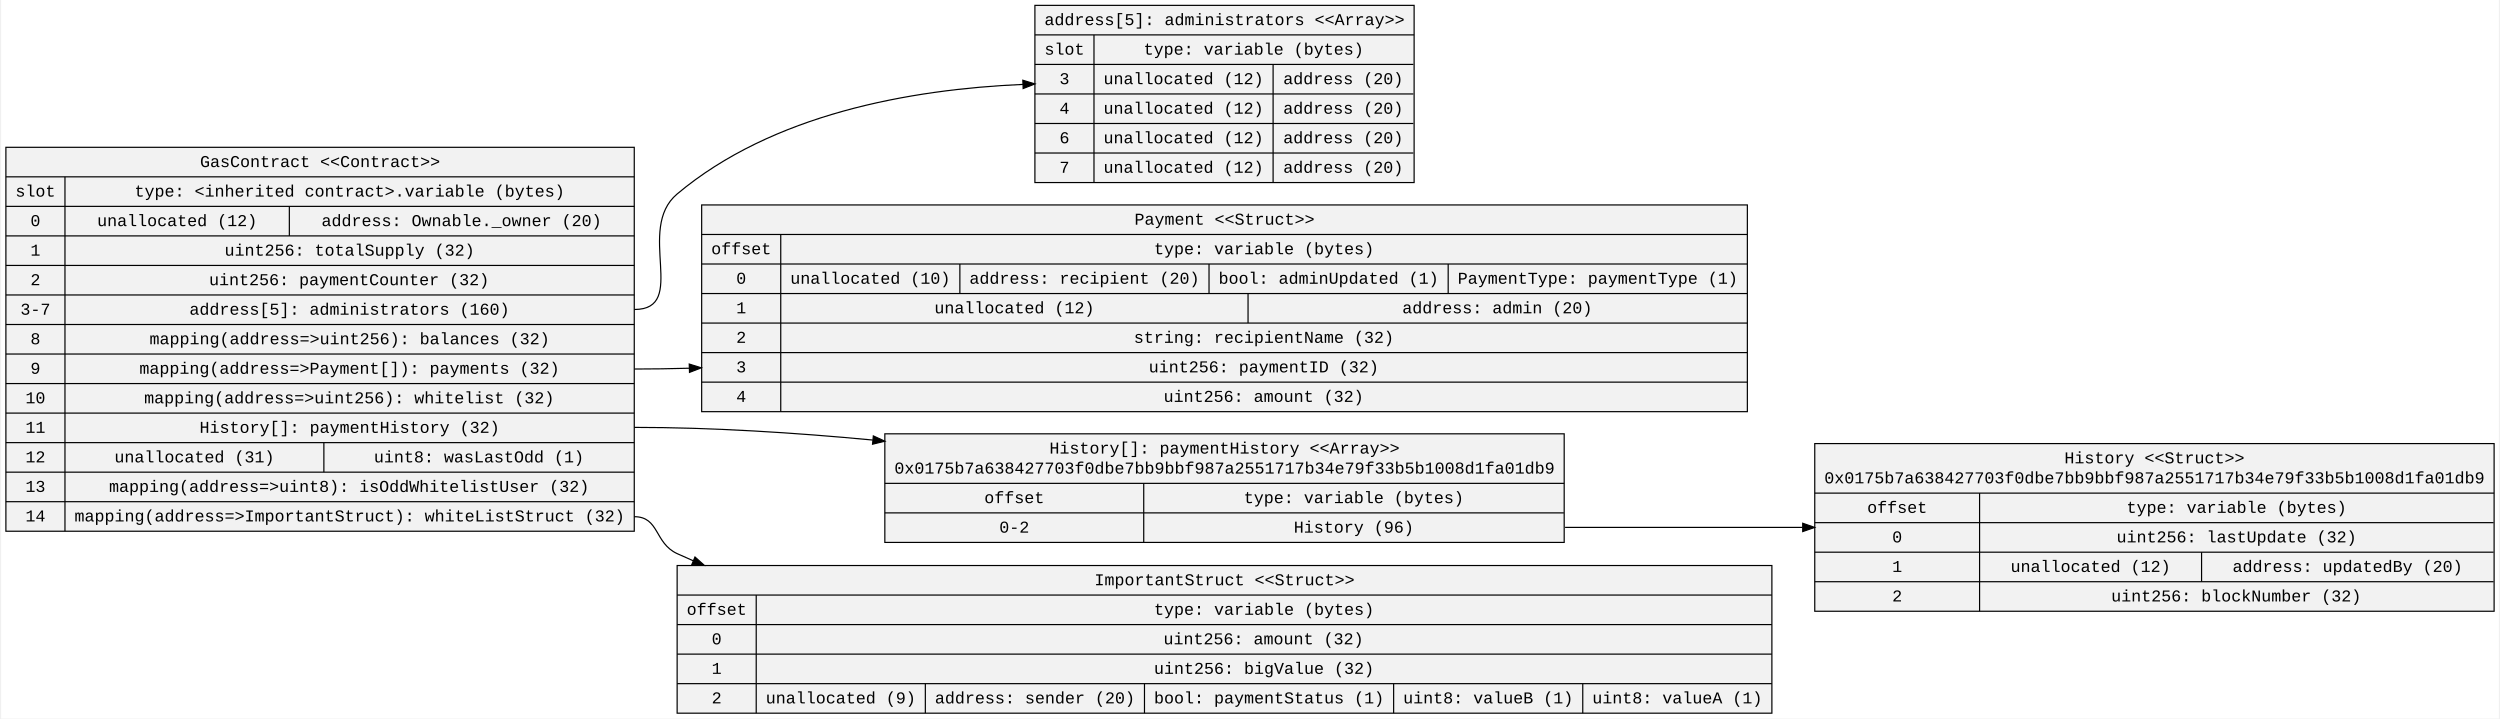
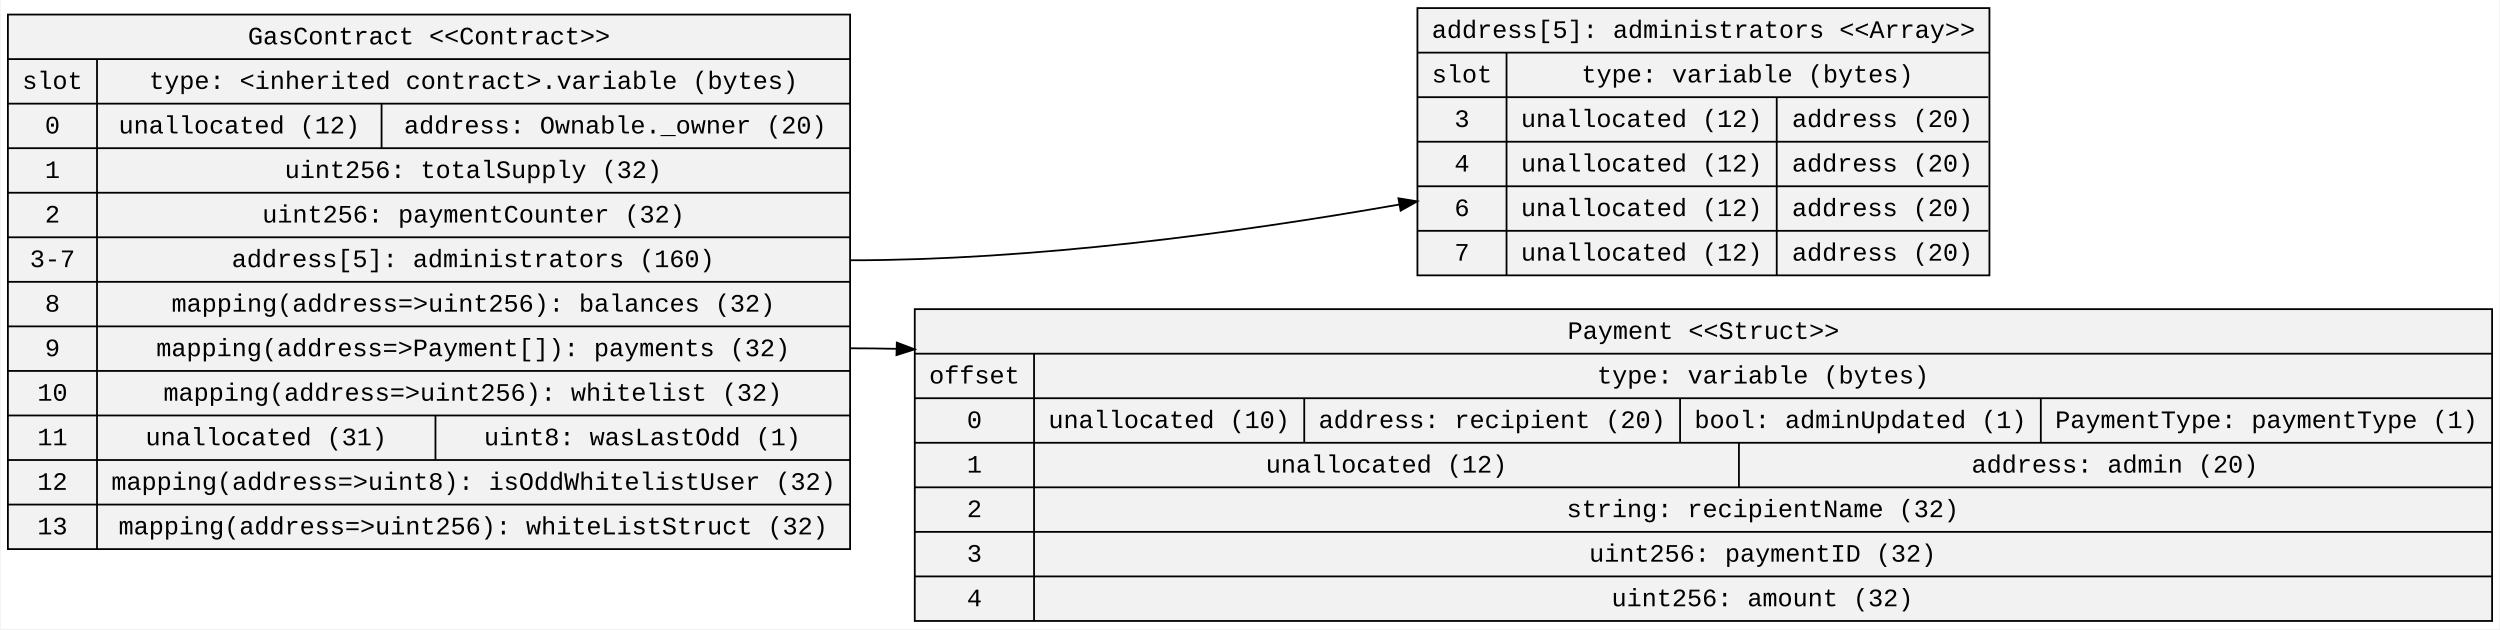
- <svg xmlns="http://www.w3.org/2000/svg" width="2098pt" height="603pt" viewBox="0.00 0.00 2097.50 603.40">
-   <g id="graph0" class="graph" transform="scale(1 1) rotate(0) translate(4 599.4)">
-     <polygon fill="white" stroke="transparent" points="-4,4 -4,-599.4 2093.5,-599.4 2093.5,4 -4,4" />
+ <svg xmlns="http://www.w3.org/2000/svg" width="1391pt" height="350pt" viewBox="0.00 0.00 1391.00 350.20">
+   <g id="graph0" class="graph" transform="scale(1 1) rotate(0) translate(4 346.2)">
+     <polygon fill="white" stroke="transparent" points="-4,4 -4,-346.2 1387,-346.2 1387,4 -4,4" />
    <g id="node1" class="node">
-       <polygon fill="#f2f2f2" stroke="black" points="0,-153.3 0,-475.7 527.68,-475.7 527.68,-153.3 0,-153.3" />
-       <text text-anchor="middle" x="263.84" y="-459.1" font-family="Courier New" font-size="14.00">GasContract &lt;&lt;Contract&gt;&gt;</text>
-       <polyline fill="none" stroke="black" points="0,-450.9 527.68,-450.9 " />
-       <text text-anchor="middle" x="24.8" y="-434.3" font-family="Courier New" font-size="14.00">slot</text>
-       <polyline fill="none" stroke="black" points="0,-426.1 49.61,-426.1 " />
-       <text text-anchor="middle" x="24.8" y="-409.5" font-family="Courier New" font-size="14.00">0</text>
-       <polyline fill="none" stroke="black" points="0,-401.3 49.61,-401.3 " />
-       <text text-anchor="middle" x="24.8" y="-384.7" font-family="Courier New" font-size="14.00">1</text>
-       <polyline fill="none" stroke="black" points="0,-376.5 49.61,-376.5 " />
-       <text text-anchor="middle" x="24.8" y="-359.9" font-family="Courier New" font-size="14.00">2</text>
-       <polyline fill="none" stroke="black" points="0,-351.7 49.61,-351.7 " />
-       <text text-anchor="middle" x="24.8" y="-335.1" font-family="Courier New" font-size="14.00">3-7</text>
-       <polyline fill="none" stroke="black" points="0,-326.9 49.61,-326.9 " />
-       <text text-anchor="middle" x="24.8" y="-310.3" font-family="Courier New" font-size="14.00">8</text>
-       <polyline fill="none" stroke="black" points="0,-302.1 49.61,-302.1 " />
-       <text text-anchor="middle" x="24.8" y="-285.5" font-family="Courier New" font-size="14.00">9</text>
-       <polyline fill="none" stroke="black" points="0,-277.3 49.61,-277.3 " />
-       <text text-anchor="middle" x="24.8" y="-260.7" font-family="Courier New" font-size="14.00">10</text>
-       <polyline fill="none" stroke="black" points="0,-252.5 49.61,-252.5 " />
-       <text text-anchor="middle" x="24.8" y="-235.9" font-family="Courier New" font-size="14.00">11</text>
-       <polyline fill="none" stroke="black" points="0,-227.7 49.61,-227.7 " />
-       <text text-anchor="middle" x="24.8" y="-211.1" font-family="Courier New" font-size="14.00">12</text>
-       <polyline fill="none" stroke="black" points="0,-202.9 49.61,-202.9 " />
-       <text text-anchor="middle" x="24.8" y="-186.3" font-family="Courier New" font-size="14.00">13</text>
-       <polyline fill="none" stroke="black" points="0,-178.1 49.61,-178.1 " />
-       <text text-anchor="middle" x="24.8" y="-161.5" font-family="Courier New" font-size="14.00">14</text>
-       <polyline fill="none" stroke="black" points="49.61,-153.3 49.61,-450.9 " />
-       <text text-anchor="middle" x="288.64" y="-434.3" font-family="Courier New" font-size="14.00">type: &lt;inherited contract&gt;.variable (bytes)</text>
-       <polyline fill="none" stroke="black" points="49.61,-426.1 527.68,-426.1 " />
-       <text text-anchor="middle" x="143.82" y="-409.5" font-family="Courier New" font-size="14.00">unallocated (12)</text>
-       <polyline fill="none" stroke="black" points="238.03,-401.3 238.03,-426.1 " />
-       <text text-anchor="middle" x="382.65" y="-409.5" font-family="Courier New" font-size="14.00">address: Ownable._owner (20)</text>
-       <polyline fill="none" stroke="black" points="49.61,-401.3 527.68,-401.3 " />
-       <text text-anchor="middle" x="288.62" y="-384.7" font-family="Courier New" font-size="14.00">uint256: totalSupply (32)</text>
-       <polyline fill="none" stroke="black" points="49.61,-376.5 527.68,-376.5 " />
-       <text text-anchor="middle" x="288.22" y="-359.9" font-family="Courier New" font-size="14.00">uint256: paymentCounter (32)</text>
-       <polyline fill="none" stroke="black" points="49.61,-351.7 527.68,-351.7 " />
-       <text text-anchor="middle" x="288.53" y="-335.1" font-family="Courier New" font-size="14.00">address[5]: administrators (160)</text>
-       <polyline fill="none" stroke="black" points="49.61,-326.9 527.68,-326.9 " />
-       <text text-anchor="middle" x="288.63" y="-310.3" font-family="Courier New" font-size="14.00">mapping(address=&gt;uint256): balances (32)</text>
-       <polyline fill="none" stroke="black" points="49.61,-302.1 527.68,-302.1 " />
-       <text text-anchor="middle" x="288.53" y="-285.5" font-family="Courier New" font-size="14.00">mapping(address=&gt;Payment[]): payments (32)</text>
-       <polyline fill="none" stroke="black" points="49.61,-277.3 527.68,-277.3 " />
-       <text text-anchor="middle" x="288.33" y="-260.7" font-family="Courier New" font-size="14.00">mapping(address=&gt;uint256): whitelist (32)</text>
-       <polyline fill="none" stroke="black" points="49.61,-252.5 527.68,-252.5 " />
-       <text text-anchor="middle" x="288.63" y="-235.9" font-family="Courier New" font-size="14.00">History[]: paymentHistory (32)</text>
-       <polyline fill="none" stroke="black" points="49.61,-227.7 527.68,-227.7 " />
-       <text text-anchor="middle" x="158.32" y="-211.1" font-family="Courier New" font-size="14.00">unallocated (31)</text>
-       <polyline fill="none" stroke="black" points="267.03,-202.9 267.03,-227.7 " />
-       <text text-anchor="middle" x="397.24" y="-211.1" font-family="Courier New" font-size="14.00">uint8: wasLastOdd (1)</text>
-       <polyline fill="none" stroke="black" points="49.61,-202.9 527.68,-202.9 " />
-       <text text-anchor="middle" x="288.24" y="-186.3" font-family="Courier New" font-size="14.00">mapping(address=&gt;uint8): isOddWhitelistUser (32)</text>
-       <polyline fill="none" stroke="black" points="49.61,-178.1 527.68,-178.1 " />
-       <text text-anchor="middle" x="288.64" y="-161.5" font-family="Courier New" font-size="14.00">mapping(address=&gt;ImportantStruct): whiteListStruct (32)</text>
+       <polygon fill="#f2f2f2" stroke="black" points="0,-40.5 0,-338.1 468.87,-338.1 468.87,-40.5 0,-40.5" />
+       <text text-anchor="middle" x="234.44" y="-321.5" font-family="Courier New" font-size="14.00">GasContract &lt;&lt;Contract&gt;&gt;</text>
+       <polyline fill="none" stroke="black" points="0,-313.3 468.87,-313.3 " />
+       <text text-anchor="middle" x="24.8" y="-296.7" font-family="Courier New" font-size="14.00">slot</text>
+       <polyline fill="none" stroke="black" points="0,-288.5 49.61,-288.5 " />
+       <text text-anchor="middle" x="24.8" y="-271.9" font-family="Courier New" font-size="14.00">0</text>
+       <polyline fill="none" stroke="black" points="0,-263.7 49.61,-263.7 " />
+       <text text-anchor="middle" x="24.8" y="-247.1" font-family="Courier New" font-size="14.00">1</text>
+       <polyline fill="none" stroke="black" points="0,-238.9 49.61,-238.9 " />
+       <text text-anchor="middle" x="24.8" y="-222.3" font-family="Courier New" font-size="14.00">2</text>
+       <polyline fill="none" stroke="black" points="0,-214.1 49.61,-214.1 " />
+       <text text-anchor="middle" x="24.8" y="-197.5" font-family="Courier New" font-size="14.00">3-7</text>
+       <polyline fill="none" stroke="black" points="0,-189.3 49.61,-189.3 " />
+       <text text-anchor="middle" x="24.8" y="-172.7" font-family="Courier New" font-size="14.00">8</text>
+       <polyline fill="none" stroke="black" points="0,-164.5 49.61,-164.5 " />
+       <text text-anchor="middle" x="24.8" y="-147.9" font-family="Courier New" font-size="14.00">9</text>
+       <polyline fill="none" stroke="black" points="0,-139.7 49.61,-139.7 " />
+       <text text-anchor="middle" x="24.8" y="-123.1" font-family="Courier New" font-size="14.00">10</text>
+       <polyline fill="none" stroke="black" points="0,-114.9 49.61,-114.9 " />
+       <text text-anchor="middle" x="24.8" y="-98.3" font-family="Courier New" font-size="14.00">11</text>
+       <polyline fill="none" stroke="black" points="0,-90.1 49.61,-90.1 " />
+       <text text-anchor="middle" x="24.8" y="-73.5" font-family="Courier New" font-size="14.00">12</text>
+       <polyline fill="none" stroke="black" points="0,-65.3 49.61,-65.3 " />
+       <text text-anchor="middle" x="24.8" y="-48.7" font-family="Courier New" font-size="14.00">13</text>
+       <polyline fill="none" stroke="black" points="49.61,-40.5 49.61,-313.3 " />
+       <text text-anchor="middle" x="259.24" y="-296.7" font-family="Courier New" font-size="14.00">type: &lt;inherited contract&gt;.variable (bytes)</text>
+       <polyline fill="none" stroke="black" points="49.61,-288.5 468.87,-288.5 " />
+       <text text-anchor="middle" x="128.82" y="-271.9" font-family="Courier New" font-size="14.00">unallocated (12)</text>
+       <polyline fill="none" stroke="black" points="208.03,-263.7 208.03,-288.5 " />
+       <text text-anchor="middle" x="338.15" y="-271.9" font-family="Courier New" font-size="14.00">address: Ownable._owner (20)</text>
+       <polyline fill="none" stroke="black" points="49.61,-263.7 468.87,-263.7 " />
+       <text text-anchor="middle" x="259.12" y="-247.1" font-family="Courier New" font-size="14.00">uint256: totalSupply (32)</text>
+       <polyline fill="none" stroke="black" points="49.61,-238.9 468.87,-238.9 " />
+       <text text-anchor="middle" x="259.22" y="-222.3" font-family="Courier New" font-size="14.00">uint256: paymentCounter (32)</text>
+       <polyline fill="none" stroke="black" points="49.61,-214.1 468.87,-214.1 " />
+       <text text-anchor="middle" x="259.03" y="-197.5" font-family="Courier New" font-size="14.00">address[5]: administrators (160)</text>
+       <polyline fill="none" stroke="black" points="49.61,-189.3 468.87,-189.3 " />
+       <text text-anchor="middle" x="259.13" y="-172.7" font-family="Courier New" font-size="14.00">mapping(address=&gt;uint256): balances (32)</text>
+       <polyline fill="none" stroke="black" points="49.61,-164.5 468.87,-164.5 " />
+       <text text-anchor="middle" x="259.03" y="-147.9" font-family="Courier New" font-size="14.00">mapping(address=&gt;Payment[]): payments (32)</text>
+       <polyline fill="none" stroke="black" points="49.61,-139.7 468.87,-139.7 " />
+       <text text-anchor="middle" x="258.83" y="-123.1" font-family="Courier New" font-size="14.00">mapping(address=&gt;uint256): whitelist (32)</text>
+       <polyline fill="none" stroke="black" points="49.61,-114.9 468.87,-114.9 " />
+       <text text-anchor="middle" x="143.82" y="-98.3" font-family="Courier New" font-size="14.00">unallocated (31)</text>
+       <polyline fill="none" stroke="black" points="238.03,-90.1 238.03,-114.9 " />
+       <text text-anchor="middle" x="353.24" y="-98.3" font-family="Courier New" font-size="14.00">uint8: wasLastOdd (1)</text>
+       <polyline fill="none" stroke="black" points="49.61,-90.1 468.87,-90.1 " />
+       <text text-anchor="middle" x="259.24" y="-73.5" font-family="Courier New" font-size="14.00">mapping(address=&gt;uint8): isOddWhitelistUser (32)</text>
+       <polyline fill="none" stroke="black" points="49.61,-65.3 468.87,-65.3 " />
+       <text text-anchor="middle" x="259.04" y="-48.7" font-family="Courier New" font-size="14.00">mapping(address=&gt;uint256): whiteListStruct (32)</text>
    </g>
    <g id="node2" class="node">
-       <polygon fill="#f2f2f2" stroke="black" points="864.12,-446.1 864.12,-594.9 1182.57,-594.9 1182.57,-446.1 864.12,-446.1" />
-       <text text-anchor="middle" x="1023.35" y="-578.3" font-family="Courier New" font-size="14.00">address[5]: administrators &lt;&lt;Array&gt;&gt;</text>
-       <polyline fill="none" stroke="black" points="864.12,-570.1 1182.57,-570.1 " />
-       <text text-anchor="middle" x="888.93" y="-553.5" font-family="Courier New" font-size="14.00">slot</text>
-       <polyline fill="none" stroke="black" points="864.12,-545.3 913.73,-545.3 " />
-       <text text-anchor="middle" x="888.93" y="-528.7" font-family="Courier New" font-size="14.00">3</text>
-       <polyline fill="none" stroke="black" points="864.12,-520.5 913.73,-520.5 " />
-       <text text-anchor="middle" x="888.93" y="-503.9" font-family="Courier New" font-size="14.00">4</text>
-       <polyline fill="none" stroke="black" points="864.12,-495.7 913.73,-495.7 " />
-       <text text-anchor="middle" x="888.93" y="-479.1" font-family="Courier New" font-size="14.00">6</text>
-       <polyline fill="none" stroke="black" points="864.12,-470.9 913.73,-470.9 " />
-       <text text-anchor="middle" x="888.93" y="-454.3" font-family="Courier New" font-size="14.00">7</text>
-       <polyline fill="none" stroke="black" points="913.73,-446.1 913.73,-570.1 " />
-       <text text-anchor="middle" x="1047.85" y="-553.5" font-family="Courier New" font-size="14.00">type: variable (bytes)</text>
-       <polyline fill="none" stroke="black" points="913.73,-545.3 1181.97,-545.3 " />
-       <text text-anchor="middle" x="988.94" y="-528.7" font-family="Courier New" font-size="14.00">unallocated (12)</text>
-       <polyline fill="none" stroke="black" points="1064.15,-520.5 1064.15,-545.3 " />
-       <text text-anchor="middle" x="1123.06" y="-528.7" font-family="Courier New" font-size="14.00">address (20)</text>
-       <polyline fill="none" stroke="black" points="913.73,-520.5 1181.97,-520.5 " />
-       <text text-anchor="middle" x="988.94" y="-503.9" font-family="Courier New" font-size="14.00">unallocated (12)</text>
-       <polyline fill="none" stroke="black" points="1064.15,-495.7 1064.15,-520.5 " />
-       <text text-anchor="middle" x="1123.06" y="-503.9" font-family="Courier New" font-size="14.00">address (20)</text>
-       <polyline fill="none" stroke="black" points="913.73,-495.7 1181.97,-495.7 " />
-       <text text-anchor="middle" x="988.94" y="-479.1" font-family="Courier New" font-size="14.00">unallocated (12)</text>
-       <polyline fill="none" stroke="black" points="1064.15,-470.9 1064.15,-495.7 " />
-       <text text-anchor="middle" x="1123.06" y="-479.1" font-family="Courier New" font-size="14.00">address (20)</text>
-       <polyline fill="none" stroke="black" points="913.73,-470.9 1181.97,-470.9 " />
-       <text text-anchor="middle" x="988.94" y="-454.3" font-family="Courier New" font-size="14.00">unallocated (12)</text>
-       <polyline fill="none" stroke="black" points="1064.15,-446.1 1064.15,-470.9 " />
-       <text text-anchor="middle" x="1123.06" y="-454.3" font-family="Courier New" font-size="14.00">address (20)</text>
+       <polygon fill="#f2f2f2" stroke="black" points="784.71,-192.9 784.71,-341.7 1103.16,-341.7 1103.16,-192.9 784.71,-192.9" />
+       <text text-anchor="middle" x="943.94" y="-325.1" font-family="Courier New" font-size="14.00">address[5]: administrators &lt;&lt;Array&gt;&gt;</text>
+       <polyline fill="none" stroke="black" points="784.71,-316.9 1103.16,-316.9 " />
+       <text text-anchor="middle" x="809.51" y="-300.3" font-family="Courier New" font-size="14.00">slot</text>
+       <polyline fill="none" stroke="black" points="784.71,-292.1 834.32,-292.1 " />
+       <text text-anchor="middle" x="809.51" y="-275.5" font-family="Courier New" font-size="14.00">3</text>
+       <polyline fill="none" stroke="black" points="784.71,-267.3 834.32,-267.3 " />
+       <text text-anchor="middle" x="809.51" y="-250.7" font-family="Courier New" font-size="14.00">4</text>
+       <polyline fill="none" stroke="black" points="784.71,-242.5 834.32,-242.5 " />
+       <text text-anchor="middle" x="809.51" y="-225.9" font-family="Courier New" font-size="14.00">6</text>
+       <polyline fill="none" stroke="black" points="784.71,-217.7 834.32,-217.7 " />
+       <text text-anchor="middle" x="809.51" y="-201.1" font-family="Courier New" font-size="14.00">7</text>
+       <polyline fill="none" stroke="black" points="834.32,-192.9 834.32,-316.9 " />
+       <text text-anchor="middle" x="968.44" y="-300.3" font-family="Courier New" font-size="14.00">type: variable (bytes)</text>
+       <polyline fill="none" stroke="black" points="834.32,-292.1 1102.56,-292.1 " />
+       <text text-anchor="middle" x="909.53" y="-275.5" font-family="Courier New" font-size="14.00">unallocated (12)</text>
+       <polyline fill="none" stroke="black" points="984.74,-267.3 984.74,-292.1 " />
+       <text text-anchor="middle" x="1043.65" y="-275.5" font-family="Courier New" font-size="14.00">address (20)</text>
+       <polyline fill="none" stroke="black" points="834.32,-267.3 1102.56,-267.3 " />
+       <text text-anchor="middle" x="909.53" y="-250.7" font-family="Courier New" font-size="14.00">unallocated (12)</text>
+       <polyline fill="none" stroke="black" points="984.74,-242.5 984.74,-267.3 " />
+       <text text-anchor="middle" x="1043.65" y="-250.7" font-family="Courier New" font-size="14.00">address (20)</text>
+       <polyline fill="none" stroke="black" points="834.32,-242.5 1102.56,-242.5 " />
+       <text text-anchor="middle" x="909.53" y="-225.9" font-family="Courier New" font-size="14.00">unallocated (12)</text>
+       <polyline fill="none" stroke="black" points="984.74,-217.7 984.74,-242.5 " />
+       <text text-anchor="middle" x="1043.65" y="-225.9" font-family="Courier New" font-size="14.00">address (20)</text>
+       <polyline fill="none" stroke="black" points="834.32,-217.7 1102.56,-217.7 " />
+       <text text-anchor="middle" x="909.53" y="-201.1" font-family="Courier New" font-size="14.00">unallocated (12)</text>
+       <polyline fill="none" stroke="black" points="984.74,-192.9 984.74,-217.7 " />
+       <text text-anchor="middle" x="1043.65" y="-201.1" font-family="Courier New" font-size="14.00">address (20)</text>
    </g>
    <g id="edge1" class="edge">
-       <path fill="none" stroke="black" d="M527.68,-339.5C573.67,-339.5 528.46,-406.94 563.68,-436.5 643.48,-503.48 758.96,-524.34 854.08,-528.53" />
-       <polygon fill="black" stroke="black" points="853.98,-532.03 864.1,-528.92 854.25,-525.04 853.98,-532.03" />
+       <path fill="none" stroke="black" d="M468.87,-201.3C570.99,-201.3 684.31,-216.51 774.55,-232.33" />
+       <polygon fill="black" stroke="black" points="774.14,-235.81 784.6,-234.11 775.36,-228.92 774.14,-235.81" />
    </g>
    <g id="node3" class="node">
-       <polygon fill="#f2f2f2" stroke="black" points="584.28,-253.7 584.28,-427.3 1462.41,-427.3 1462.41,-253.7 584.28,-253.7" />
-       <text text-anchor="middle" x="1023.35" y="-410.7" font-family="Courier New" font-size="14.00">Payment &lt;&lt;Struct&gt;&gt;</text>
-       <polyline fill="none" stroke="black" points="584.28,-402.5 1462.41,-402.5 " />
-       <text text-anchor="middle" x="617.49" y="-385.9" font-family="Courier New" font-size="14.00">offset</text>
-       <polyline fill="none" stroke="black" points="584.28,-377.7 650.69,-377.7 " />
-       <text text-anchor="middle" x="617.49" y="-361.1" font-family="Courier New" font-size="14.00">0</text>
-       <polyline fill="none" stroke="black" points="584.28,-352.9 650.69,-352.9 " />
-       <text text-anchor="middle" x="617.49" y="-336.3" font-family="Courier New" font-size="14.00">1</text>
-       <polyline fill="none" stroke="black" points="584.28,-328.1 650.69,-328.1 " />
-       <text text-anchor="middle" x="617.49" y="-311.5" font-family="Courier New" font-size="14.00">2</text>
-       <polyline fill="none" stroke="black" points="584.28,-303.3 650.69,-303.3 " />
-       <text text-anchor="middle" x="617.49" y="-286.7" font-family="Courier New" font-size="14.00">3</text>
-       <polyline fill="none" stroke="black" points="584.28,-278.5 650.69,-278.5 " />
-       <text text-anchor="middle" x="617.49" y="-261.9" font-family="Courier New" font-size="14.00">4</text>
-       <polyline fill="none" stroke="black" points="650.69,-253.7 650.69,-402.5 " />
-       <text text-anchor="middle" x="1056.55" y="-385.9" font-family="Courier New" font-size="14.00">type: variable (bytes)</text>
-       <polyline fill="none" stroke="black" points="650.69,-377.7 1462.41,-377.7 " />
-       <text text-anchor="middle" x="725.9" y="-361.1" font-family="Courier New" font-size="14.00">unallocated (10)</text>
-       <polyline fill="none" stroke="black" points="801.11,-352.9 801.11,-377.7 " />
-       <text text-anchor="middle" x="905.73" y="-361.1" font-family="Courier New" font-size="14.00">address: recipient (20)</text>
-       <polyline fill="none" stroke="black" points="1010.34,-352.9 1010.34,-377.7 " />
-       <text text-anchor="middle" x="1110.76" y="-361.1" font-family="Courier New" font-size="14.00">bool: adminUpdated (1)</text>
-       <polyline fill="none" stroke="black" points="1211.17,-352.9 1211.17,-377.7 " />
-       <text text-anchor="middle" x="1336.79" y="-361.1" font-family="Courier New" font-size="14.00">PaymentType: paymentType (1)</text>
-       <polyline fill="none" stroke="black" points="650.69,-352.9 1462.41,-352.9 " />
-       <text text-anchor="middle" x="846.9" y="-336.3" font-family="Courier New" font-size="14.00">unallocated (12)</text>
-       <polyline fill="none" stroke="black" points="1043.11,-328.1 1043.11,-352.9 " />
-       <text text-anchor="middle" x="1252.43" y="-336.3" font-family="Courier New" font-size="14.00">address: admin (20)</text>
-       <polyline fill="none" stroke="black" points="650.69,-328.1 1462.41,-328.1 " />
-       <text text-anchor="middle" x="1056.41" y="-311.5" font-family="Courier New" font-size="14.00">string: recipientName (32)</text>
-       <polyline fill="none" stroke="black" points="650.69,-303.3 1462.41,-303.3 " />
-       <text text-anchor="middle" x="1056.31" y="-286.7" font-family="Courier New" font-size="14.00">uint256: paymentID (32)</text>
-       <polyline fill="none" stroke="black" points="650.69,-278.5 1462.41,-278.5 " />
-       <text text-anchor="middle" x="1056.2" y="-261.9" font-family="Courier New" font-size="14.00">uint256: amount (32)</text>
+       <polygon fill="#f2f2f2" stroke="black" points="504.87,-0.5 504.87,-174.1 1383,-174.1 1383,-0.5 504.87,-0.5" />
+       <text text-anchor="middle" x="943.94" y="-157.5" font-family="Courier New" font-size="14.00">Payment &lt;&lt;Struct&gt;&gt;</text>
+       <polyline fill="none" stroke="black" points="504.87,-149.3 1383,-149.3 " />
+       <text text-anchor="middle" x="538.08" y="-132.7" font-family="Courier New" font-size="14.00">offset</text>
+       <polyline fill="none" stroke="black" points="504.87,-124.5 571.28,-124.5 " />
+       <text text-anchor="middle" x="538.08" y="-107.9" font-family="Courier New" font-size="14.00">0</text>
+       <polyline fill="none" stroke="black" points="504.87,-99.7 571.28,-99.7 " />
+       <text text-anchor="middle" x="538.08" y="-83.1" font-family="Courier New" font-size="14.00">1</text>
+       <polyline fill="none" stroke="black" points="504.87,-74.9 571.28,-74.9 " />
+       <text text-anchor="middle" x="538.08" y="-58.3" font-family="Courier New" font-size="14.00">2</text>
+       <polyline fill="none" stroke="black" points="504.87,-50.1 571.28,-50.1 " />
+       <text text-anchor="middle" x="538.08" y="-33.5" font-family="Courier New" font-size="14.00">3</text>
+       <polyline fill="none" stroke="black" points="504.87,-25.3 571.28,-25.3 " />
+       <text text-anchor="middle" x="538.08" y="-8.7" font-family="Courier New" font-size="14.00">4</text>
+       <polyline fill="none" stroke="black" points="571.28,-0.5 571.28,-149.3 " />
+       <text text-anchor="middle" x="977.14" y="-132.7" font-family="Courier New" font-size="14.00">type: variable (bytes)</text>
+       <polyline fill="none" stroke="black" points="571.28,-124.5 1383,-124.5 " />
+       <text text-anchor="middle" x="646.49" y="-107.9" font-family="Courier New" font-size="14.00">unallocated (10)</text>
+       <polyline fill="none" stroke="black" points="721.7,-99.7 721.7,-124.5 " />
+       <text text-anchor="middle" x="826.32" y="-107.9" font-family="Courier New" font-size="14.00">address: recipient (20)</text>
+       <polyline fill="none" stroke="black" points="930.93,-99.7 930.93,-124.5 " />
+       <text text-anchor="middle" x="1031.35" y="-107.9" font-family="Courier New" font-size="14.00">bool: adminUpdated (1)</text>
+       <polyline fill="none" stroke="black" points="1131.76,-99.7 1131.76,-124.5 " />
+       <text text-anchor="middle" x="1257.38" y="-107.9" font-family="Courier New" font-size="14.00">PaymentType: paymentType (1)</text>
+       <polyline fill="none" stroke="black" points="571.28,-99.7 1383,-99.7 " />
+       <text text-anchor="middle" x="767.49" y="-83.1" font-family="Courier New" font-size="14.00">unallocated (12)</text>
+       <polyline fill="none" stroke="black" points="963.7,-74.9 963.7,-99.7 " />
+       <text text-anchor="middle" x="1173.01" y="-83.1" font-family="Courier New" font-size="14.00">address: admin (20)</text>
+       <polyline fill="none" stroke="black" points="571.28,-74.9 1383,-74.9 " />
+       <text text-anchor="middle" x="977" y="-58.3" font-family="Courier New" font-size="14.00">string: recipientName (32)</text>
+       <polyline fill="none" stroke="black" points="571.28,-50.1 1383,-50.1 " />
+       <text text-anchor="middle" x="976.9" y="-33.5" font-family="Courier New" font-size="14.00">uint256: paymentID (32)</text>
+       <polyline fill="none" stroke="black" points="571.28,-25.3 1383,-25.3 " />
+       <text text-anchor="middle" x="976.79" y="-8.7" font-family="Courier New" font-size="14.00">uint256: amount (32)</text>
    </g>
    <g id="edge2" class="edge">
-       <path fill="none" stroke="black" d="M527.68,-289.5C542.82,-289.5 558.2,-289.74 573.73,-290.18" />
-       <polygon fill="black" stroke="black" points="573.85,-293.69 583.95,-290.51 574.07,-286.69 573.85,-293.69" />
-     </g>
-     <g id="node5" class="node">
-       <polygon fill="#f2f2f2" stroke="black" points="738.1,-143.9 738.1,-235.1 1308.59,-235.1 1308.59,-143.9 738.1,-143.9" />
-       <text text-anchor="middle" x="1023.35" y="-218.5" font-family="Courier New" font-size="14.00">History[]: paymentHistory &lt;&lt;Array&gt;&gt;</text>
-       <text text-anchor="middle" x="1023.35" y="-201.7" font-family="Courier New" font-size="14.00">0x0175b7a638427703f0dbe7bb9bbf987a2551717b34e79f33b5b1008d1fa01db9</text>
-       <polyline fill="none" stroke="black" points="738.1,-193.5 1308.59,-193.5 " />
-       <text text-anchor="middle" x="846.81" y="-176.9" font-family="Courier New" font-size="14.00">offset</text>
-       <polyline fill="none" stroke="black" points="738.1,-168.7 955.51,-168.7 " />
-       <text text-anchor="middle" x="846.81" y="-152.1" font-family="Courier New" font-size="14.00">0-2</text>
-       <polyline fill="none" stroke="black" points="955.51,-143.9 955.51,-193.5 " />
-       <text text-anchor="middle" x="1131.93" y="-176.9" font-family="Courier New" font-size="14.00">type: variable (bytes)</text>
-       <polyline fill="none" stroke="black" points="955.51,-168.7 1308.34,-168.7 " />
-       <text text-anchor="middle" x="1131.92" y="-152.1" font-family="Courier New" font-size="14.00">History (96)</text>
-     </g>
-     <g id="edge3" class="edge">
-       <path fill="none" stroke="black" d="M527.68,-240.5C592.66,-240.5 662.18,-236.09 727.97,-229.87" />
-       <polygon fill="black" stroke="black" points="728.45,-233.34 738.07,-228.9 727.78,-226.37 728.45,-233.34" />
-     </g>
-     <g id="node6" class="node">
-       <polygon fill="#f2f2f2" stroke="black" points="563.68,-0.5 563.68,-124.5 1483.01,-124.5 1483.01,-0.5 563.68,-0.5" />
-       <text text-anchor="middle" x="1023.35" y="-107.9" font-family="Courier New" font-size="14.00">ImportantStruct &lt;&lt;Struct&gt;&gt;</text>
-       <polyline fill="none" stroke="black" points="563.68,-99.7 1483.01,-99.7 " />
-       <text text-anchor="middle" x="596.88" y="-83.1" font-family="Courier New" font-size="14.00">offset</text>
-       <polyline fill="none" stroke="black" points="563.68,-74.9 630.09,-74.9 " />
-       <text text-anchor="middle" x="596.88" y="-58.3" font-family="Courier New" font-size="14.00">0</text>
-       <polyline fill="none" stroke="black" points="563.68,-50.1 630.09,-50.1 " />
-       <text text-anchor="middle" x="596.88" y="-33.5" font-family="Courier New" font-size="14.00">1</text>
-       <polyline fill="none" stroke="black" points="563.68,-25.3 630.09,-25.3 " />
-       <text text-anchor="middle" x="596.88" y="-8.7" font-family="Courier New" font-size="14.00">2</text>
-       <polyline fill="none" stroke="black" points="630.09,-0.5 630.09,-99.7 " />
-       <text text-anchor="middle" x="1056.55" y="-83.1" font-family="Courier New" font-size="14.00">type: variable (bytes)</text>
-       <polyline fill="none" stroke="black" points="630.09,-74.9 1483.01,-74.9 " />
-       <text text-anchor="middle" x="1056.1" y="-58.3" font-family="Courier New" font-size="14.00">uint256: amount (32)</text>
-       <polyline fill="none" stroke="black" points="630.09,-50.1 1483.01,-50.1 " />
-       <text text-anchor="middle" x="1056.5" y="-33.5" font-family="Courier New" font-size="14.00">uint256: bigValue (32)</text>
-       <polyline fill="none" stroke="black" points="630.09,-25.3 1483.01,-25.3 " />
-       <text text-anchor="middle" x="701.1" y="-8.7" font-family="Courier New" font-size="14.00">unallocated (9)</text>
-       <polyline fill="none" stroke="black" points="772.11,-0.5 772.11,-25.3 " />
-       <text text-anchor="middle" x="864.12" y="-8.7" font-family="Courier New" font-size="14.00">address: sender (20)</text>
-       <polyline fill="none" stroke="black" points="956.14,-0.5 956.14,-25.3 " />
-       <text text-anchor="middle" x="1060.75" y="-8.7" font-family="Courier New" font-size="14.00">bool: paymentStatus (1)</text>
-       <polyline fill="none" stroke="black" points="1165.37,-0.5 1165.37,-25.3 " />
-       <text text-anchor="middle" x="1244.78" y="-8.7" font-family="Courier New" font-size="14.00">uint8: valueB (1)</text>
-       <polyline fill="none" stroke="black" points="1324.19,-0.5 1324.19,-25.3 " />
-       <text text-anchor="middle" x="1403.6" y="-8.7" font-family="Courier New" font-size="14.00">uint8: valueA (1)</text>
-     </g>
-     <g id="edge4" class="edge">
-       <path fill="none" stroke="black" d="M527.68,-165.5C548.8,-165.5 544.52,-143.37 563.68,-134.5 568.13,-132.44 572.63,-130.44 577.18,-128.49" />
-       <polygon fill="black" stroke="black" points="578.68,-131.66 586.56,-124.57 575.98,-125.2 578.68,-131.66" />
-     </g>
-     <g id="node4" class="node">
-       <polygon fill="#f2f2f2" stroke="black" points="1519.01,-86.1 1519.01,-226.9 2089.5,-226.9 2089.5,-86.1 1519.01,-86.1" />
-       <text text-anchor="middle" x="1804.26" y="-210.3" font-family="Courier New" font-size="14.00">History &lt;&lt;Struct&gt;&gt;</text>
-       <text text-anchor="middle" x="1804.26" y="-193.5" font-family="Courier New" font-size="14.00">0x0175b7a638427703f0dbe7bb9bbf987a2551717b34e79f33b5b1008d1fa01db9</text>
-       <polyline fill="none" stroke="black" points="1519.01,-185.3 2089.5,-185.3 " />
-       <text text-anchor="middle" x="1588.22" y="-168.7" font-family="Courier New" font-size="14.00">offset</text>
-       <polyline fill="none" stroke="black" points="1519.01,-160.5 1657.42,-160.5 " />
-       <text text-anchor="middle" x="1588.22" y="-143.9" font-family="Courier New" font-size="14.00">0</text>
-       <polyline fill="none" stroke="black" points="1519.01,-135.7 1657.42,-135.7 " />
-       <text text-anchor="middle" x="1588.22" y="-119.1" font-family="Courier New" font-size="14.00">1</text>
-       <polyline fill="none" stroke="black" points="1519.01,-110.9 1657.42,-110.9 " />
-       <text text-anchor="middle" x="1588.22" y="-94.3" font-family="Courier New" font-size="14.00">2</text>
-       <polyline fill="none" stroke="black" points="1657.42,-86.1 1657.42,-185.3 " />
-       <text text-anchor="middle" x="1873.25" y="-168.7" font-family="Courier New" font-size="14.00">type: variable (bytes)</text>
-       <polyline fill="none" stroke="black" points="1657.42,-160.5 2089.08,-160.5 " />
-       <text text-anchor="middle" x="1873.24" y="-143.9" font-family="Courier New" font-size="14.00">uint256: lastUpdate (32)</text>
-       <polyline fill="none" stroke="black" points="1657.42,-135.7 2089.08,-135.7 " />
-       <text text-anchor="middle" x="1750.63" y="-119.1" font-family="Courier New" font-size="14.00">unallocated (12)</text>
-       <polyline fill="none" stroke="black" points="1843.84,-110.9 1843.84,-135.7 " />
-       <text text-anchor="middle" x="1966.46" y="-119.1" font-family="Courier New" font-size="14.00">address: updatedBy (20)</text>
-       <polyline fill="none" stroke="black" points="1657.42,-110.9 2089.08,-110.9 " />
-       <text text-anchor="middle" x="1872.94" y="-94.3" font-family="Courier New" font-size="14.00">uint256: blockNumber (32)</text>
-     </g>
-     <g id="edge5" class="edge">
-       <path fill="none" stroke="black" d="M1309.35,-156.5C1373.88,-156.5 1443.16,-156.5 1508.82,-156.5" />
-       <polygon fill="black" stroke="black" points="1508.9,-160 1518.9,-156.5 1508.9,-153 1508.9,-160" />
+       <path fill="none" stroke="black" d="M468.87,-152.3C477.38,-152.3 485.97,-152.2 494.61,-152" />
+       <polygon fill="black" stroke="black" points="494.88,-155.49 504.78,-151.72 494.69,-148.49 494.88,-155.49" />
    </g>
  </g>
</svg>
